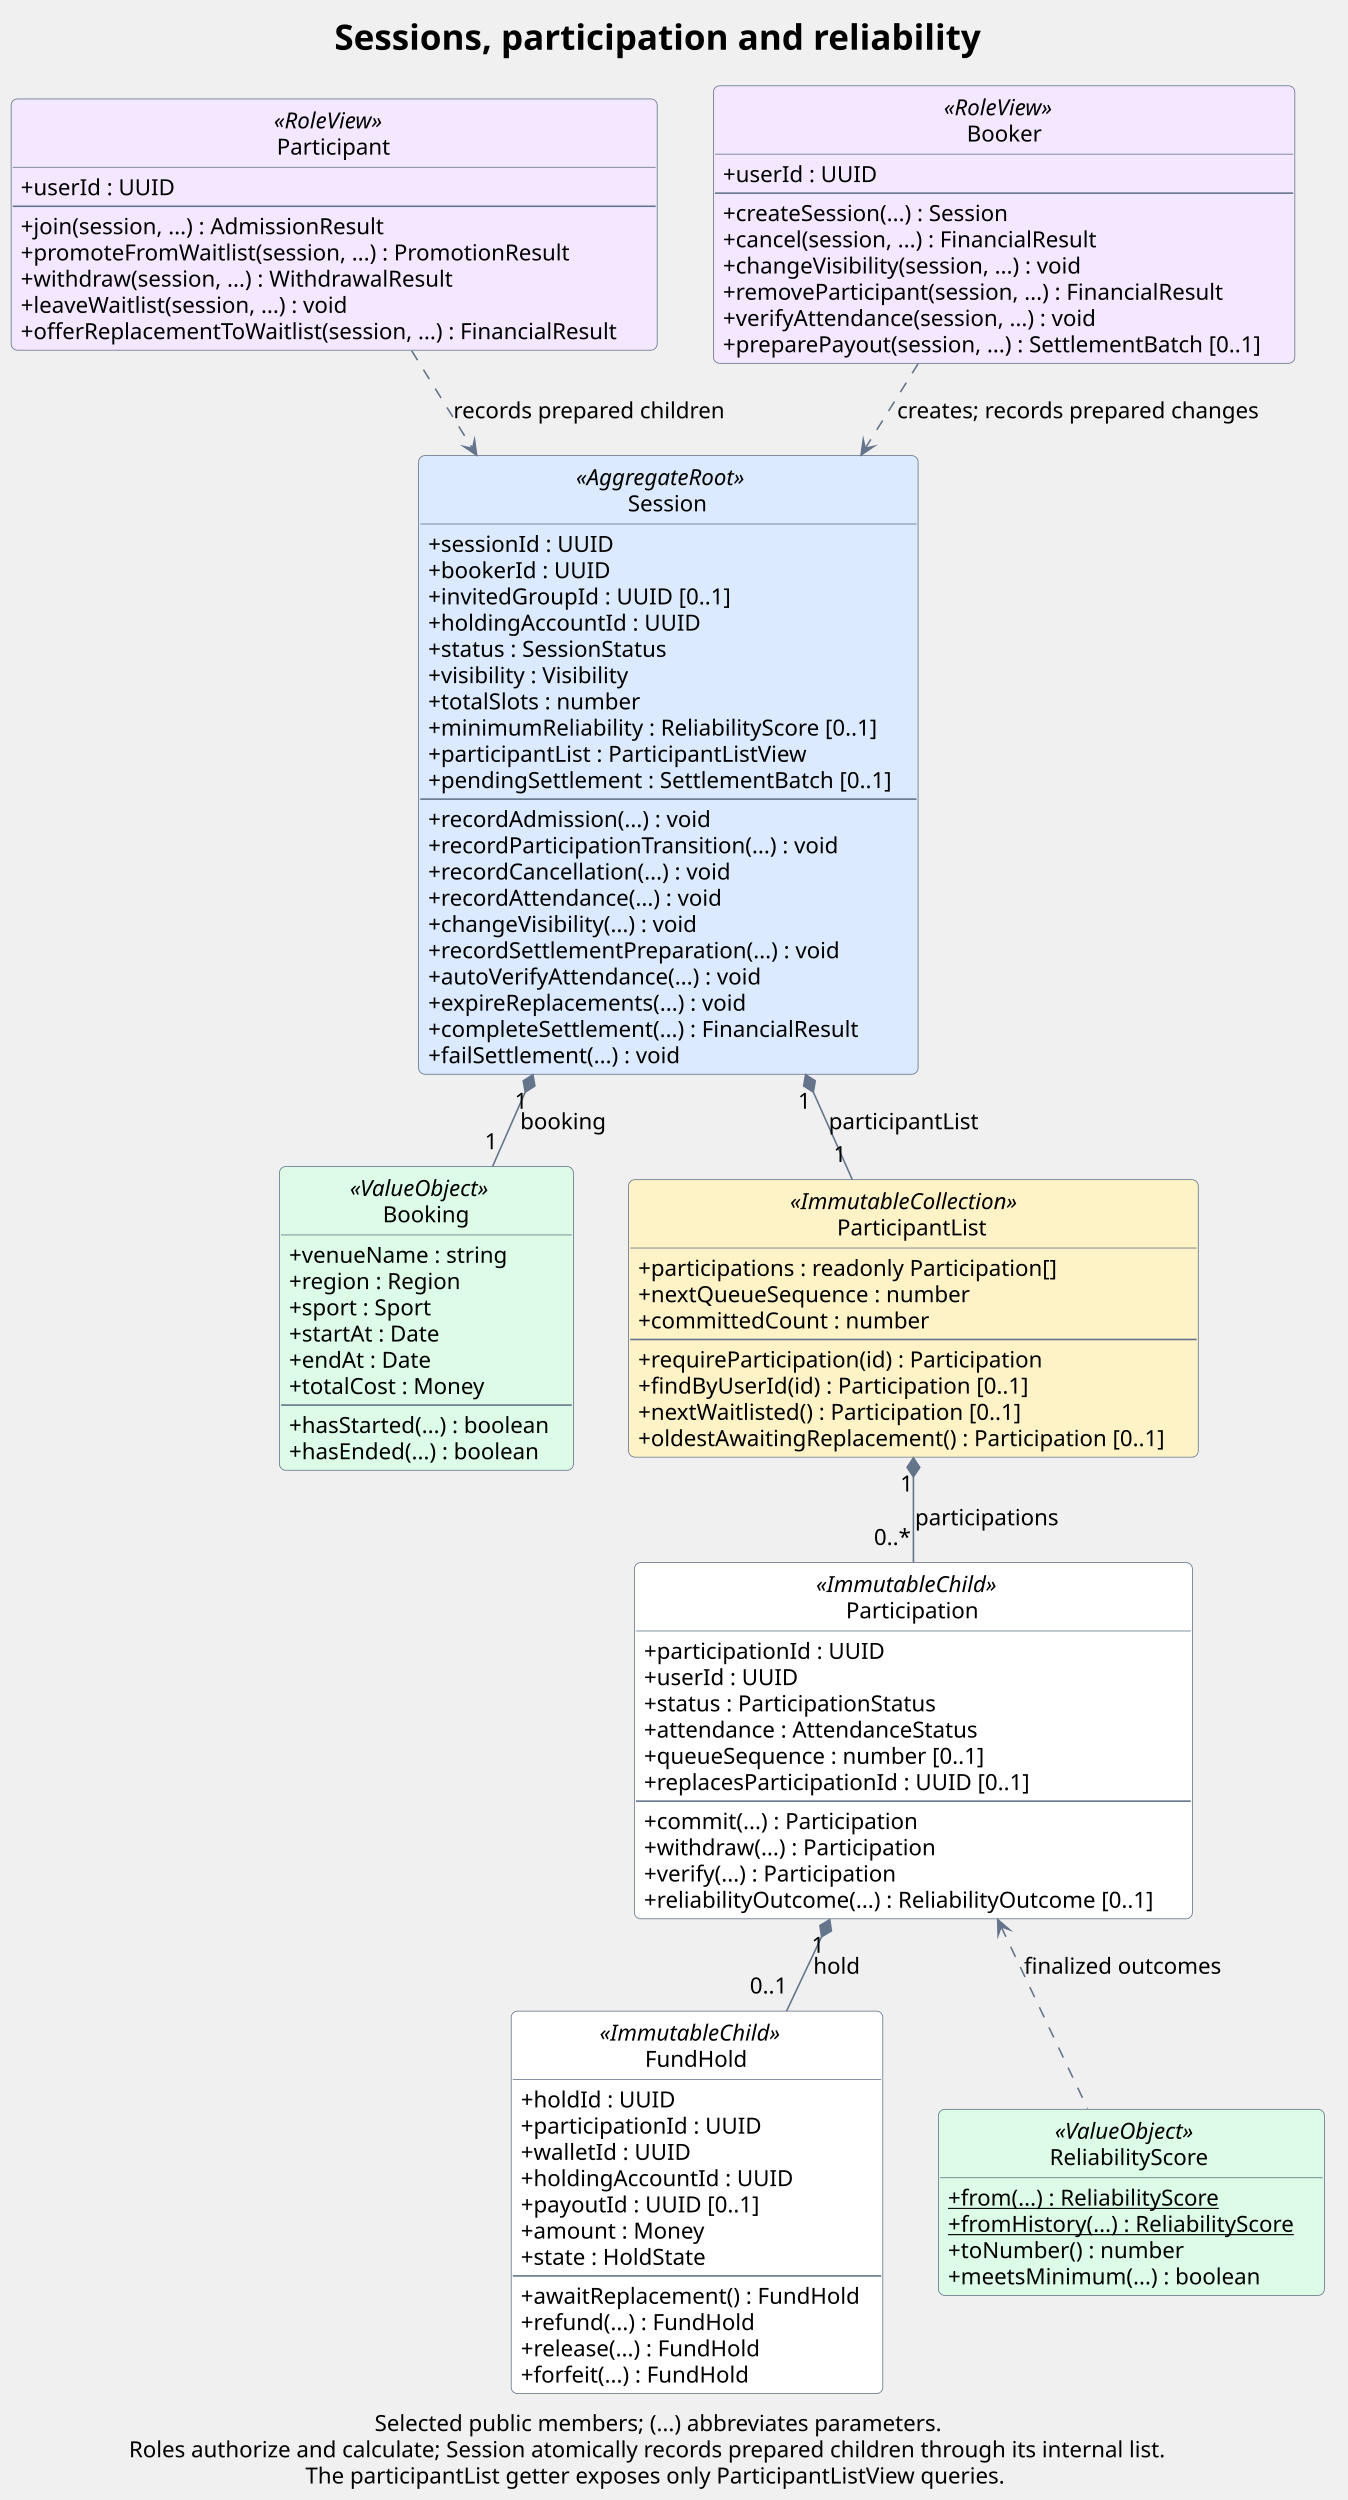
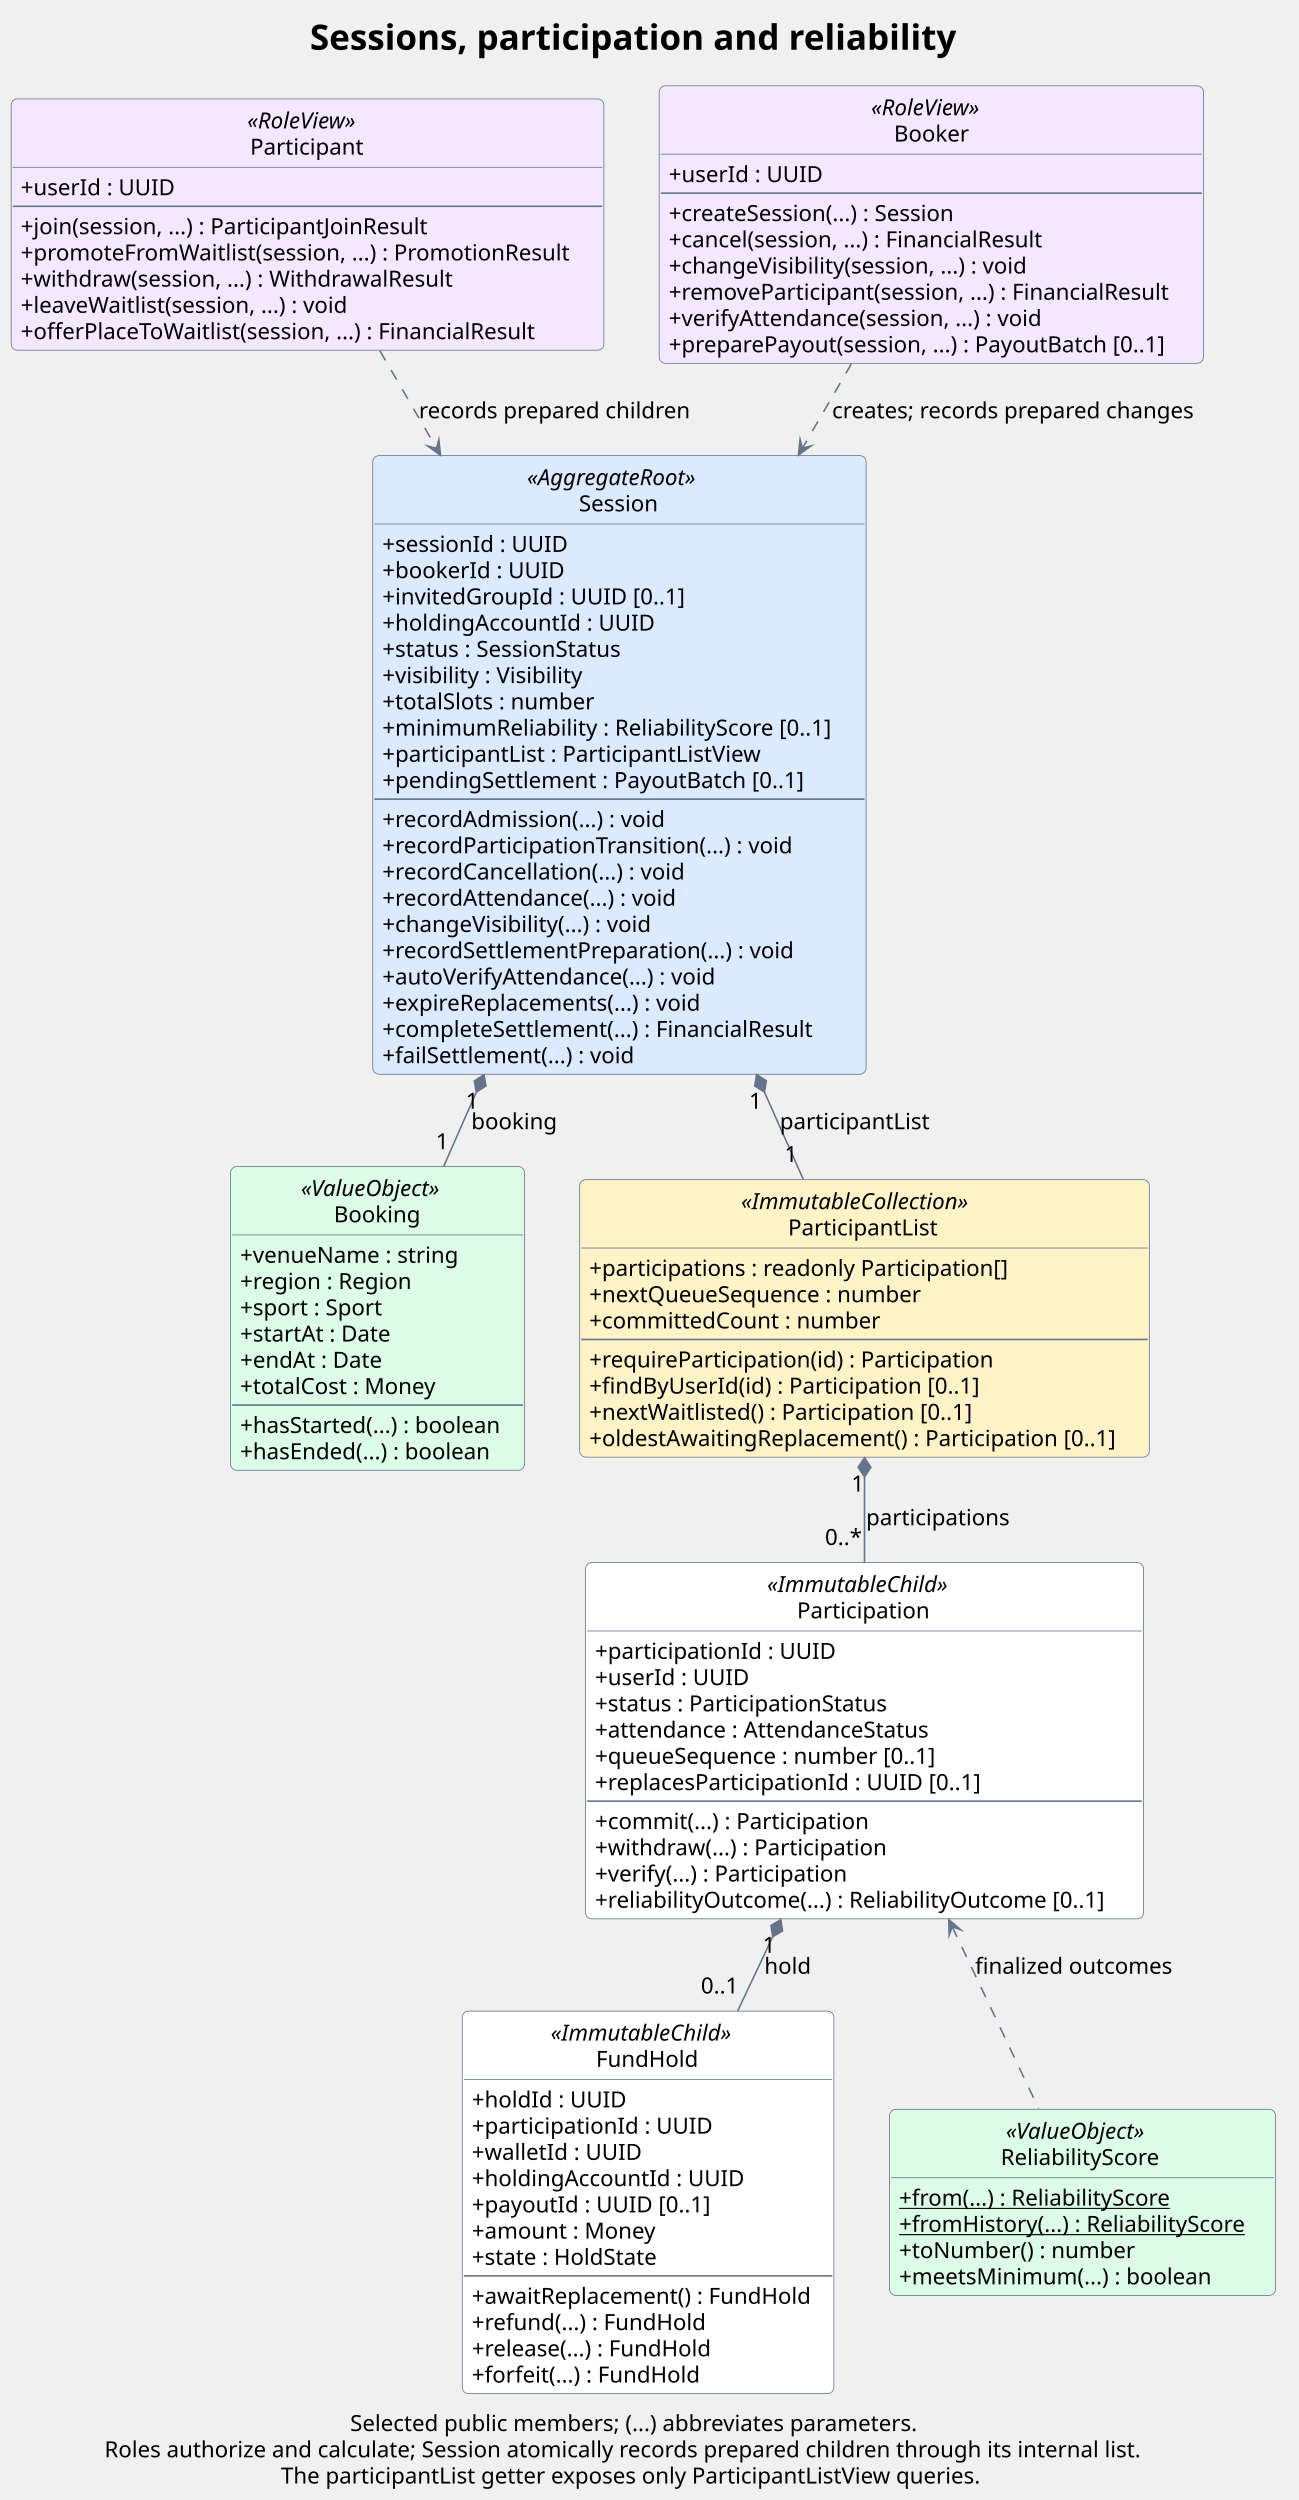
- <svg xmlns="http://www.w3.org/2000/svg" version="1.1" data-diagram-type="CLASS" style="width:847px;height:1571px;background:#FFFFFF;" width="847px" height="1571px" viewBox="0 0 847 1571" zoomAndPan="magnify" preserveAspectRatio="none" contentStyleType="text/css">
+ <svg xmlns="http://www.w3.org/2000/svg" version="1.1" data-diagram-type="CLASS" style="width:816px;height:1571px;background:#FFFFFF;" width="816px" height="1571px" viewBox="0 0 816 1571" zoomAndPan="magnify" preserveAspectRatio="none" contentStyleType="text/css">
  <defs />
  <g font-family="sans-serif" lengthAdjust="spacing">
    <g class="title" data-source-line="1">
-       <text x="210.114" y="31.27" fill="#000" font-size="22" textLength="420.02" font-weight="700">Sessions, participation and reliability</text>
+       <text x="194.744" y="31.27" fill="#000" font-size="22" textLength="420.02" font-weight="700">Sessions, participation and reliability</text>
    </g>
    <g class="entity" data-qualified-name="Session" id="ent0001" data-source-line="24">
-       <rect x="263.05" y="286.31" width="313.882" height="388.742" fill="#DBEAFE" style="stroke:#64748B;stroke-width:0.5;" rx="4" ry="4" />
-       <text x="361.94" y="304.845" fill="#000" font-size="14" textLength="116.102" font-style="italic">«AggregateRoot»</text>
-       <text x="394.517" y="321.334" fill="#000" font-size="14" textLength="50.948">Session</text>
-       <line x1="264.05" y1="329.287" x2="575.932" y2="329.287" style="stroke:#64748B;stroke-width:0.5;" />
-       <text x="269.05" y="346.822" fill="#000" font-size="14" textLength="121.728">+sessionId : UUID</text>
-       <text x="269.05" y="363.31" fill="#000" font-size="14" textLength="118.904">+bookerId : UUID</text>
-       <text x="269.05" y="379.798" fill="#000" font-size="14" textLength="199.104">+invitedGroupId : UUID [0..1]</text>
-       <text x="269.05" y="396.287" fill="#000" font-size="14" textLength="178.008">+holdingAccountId : UUID</text>
-       <text x="269.05" y="412.775" fill="#000" font-size="14" textLength="158.102">+status : SessionStatus</text>
-       <text x="269.05" y="429.263" fill="#000" font-size="14" textLength="138.284">+visibility : Visibility</text>
-       <text x="269.05" y="445.752" fill="#000" font-size="14" textLength="140.615">+totalSlots : number</text>
-       <text x="269.05" y="462.24" fill="#000" font-size="14" textLength="297.999">+minimumReliability : ReliabilityScore [0..1]</text>
-       <text x="269.05" y="478.728" fill="#000" font-size="14" textLength="249.382">+participantList : ParticipantListView</text>
-       <text x="269.05" y="495.216" fill="#000" font-size="14" textLength="301.882">+pendingSettlement : SettlementBatch [0..1]</text>
-       <line x1="264.05" y1="502.17" x2="575.932" y2="502.17" style="stroke:#64748B;stroke-width:1;" />
-       <text x="269.05" y="519.705" fill="#000" font-size="14" textLength="190.552">+recordAdmission(...) : void</text>
-       <text x="269.05" y="536.193" fill="#000" font-size="14" textLength="272.925">+recordParticipationTransition(...) : void</text>
-       <text x="269.05" y="552.681" fill="#000" font-size="14" textLength="202.829">+recordCancellation(...) : void</text>
-       <text x="269.05" y="569.17" fill="#000" font-size="14" textLength="196.178">+recordAttendance(...) : void</text>
-       <text x="269.05" y="585.658" fill="#000" font-size="14" textLength="182.212">+changeVisibility(...) : void</text>
-       <text x="269.05" y="602.146" fill="#000" font-size="14" textLength="269.65">+recordSettlementPreparation(...) : void</text>
-       <text x="269.05" y="618.634" fill="#000" font-size="14" textLength="221.785">+autoVerifyAttendance(...) : void</text>
-       <text x="269.05" y="635.123" fill="#000" font-size="14" textLength="212.434">+expireReplacements(...) : void</text>
-       <text x="269.05" y="651.611" fill="#000" font-size="14" textLength="283.22">+completeSettlement(...) : FinancialResult</text>
-       <text x="269.05" y="668.099" fill="#000" font-size="14" textLength="168.943">+failSettlement(...) : void</text>
+       <rect x="234.25" y="286.31" width="309.999" height="388.742" fill="#DBEAFE" style="stroke:#64748B;stroke-width:0.5;" rx="4" ry="4" />
+       <text x="331.199" y="304.845" fill="#000" font-size="14" textLength="116.102" font-style="italic">«AggregateRoot»</text>
+       <text x="363.775" y="321.334" fill="#000" font-size="14" textLength="50.948">Session</text>
+       <line x1="235.25" y1="329.287" x2="543.249" y2="329.287" style="stroke:#64748B;stroke-width:0.5;" />
+       <text x="240.25" y="346.822" fill="#000" font-size="14" textLength="121.728">+sessionId : UUID</text>
+       <text x="240.25" y="363.31" fill="#000" font-size="14" textLength="118.904">+bookerId : UUID</text>
+       <text x="240.25" y="379.798" fill="#000" font-size="14" textLength="199.104">+invitedGroupId : UUID [0..1]</text>
+       <text x="240.25" y="396.287" fill="#000" font-size="14" textLength="178.008">+holdingAccountId : UUID</text>
+       <text x="240.25" y="412.775" fill="#000" font-size="14" textLength="158.102">+status : SessionStatus</text>
+       <text x="240.25" y="429.263" fill="#000" font-size="14" textLength="138.284">+visibility : Visibility</text>
+       <text x="240.25" y="445.752" fill="#000" font-size="14" textLength="140.615">+totalSlots : number</text>
+       <text x="240.25" y="462.24" fill="#000" font-size="14" textLength="297.999">+minimumReliability : ReliabilityScore [0..1]</text>
+       <text x="240.25" y="478.728" fill="#000" font-size="14" textLength="249.382">+participantList : ParticipantListView</text>
+       <text x="240.25" y="495.216" fill="#000" font-size="14" textLength="274.736">+pendingSettlement : PayoutBatch [0..1]</text>
+       <line x1="235.25" y1="502.17" x2="543.249" y2="502.17" style="stroke:#64748B;stroke-width:1;" />
+       <text x="240.25" y="519.705" fill="#000" font-size="14" textLength="190.552">+recordAdmission(...) : void</text>
+       <text x="240.25" y="536.193" fill="#000" font-size="14" textLength="272.925">+recordParticipationTransition(...) : void</text>
+       <text x="240.25" y="552.681" fill="#000" font-size="14" textLength="202.829">+recordCancellation(...) : void</text>
+       <text x="240.25" y="569.17" fill="#000" font-size="14" textLength="196.178">+recordAttendance(...) : void</text>
+       <text x="240.25" y="585.658" fill="#000" font-size="14" textLength="182.212">+changeVisibility(...) : void</text>
+       <text x="240.25" y="602.146" fill="#000" font-size="14" textLength="269.65">+recordSettlementPreparation(...) : void</text>
+       <text x="240.25" y="618.634" fill="#000" font-size="14" textLength="221.785">+autoVerifyAttendance(...) : void</text>
+       <text x="240.25" y="635.123" fill="#000" font-size="14" textLength="212.434">+expireReplacements(...) : void</text>
+       <text x="240.25" y="651.611" fill="#000" font-size="14" textLength="283.22">+completeSettlement(...) : FinancialResult</text>
+       <text x="240.25" y="668.099" fill="#000" font-size="14" textLength="168.943">+failSettlement(...) : void</text>
    </g>
    <g class="entity" data-qualified-name="Participant" id="ent0002" data-source-line="48">
-       <rect x="7" y="62.16" width="405.976" height="157.906" fill="#F3E8FF" style="stroke:#64748B;stroke-width:0.5;" rx="4" ry="4" />
-       <text x="172.11" y="80.695" fill="#000" font-size="14" textLength="75.756" font-style="italic">«RoleView»</text>
-       <text x="173.904" y="97.184" fill="#000" font-size="14" textLength="72.167">Participant</text>
-       <line x1="8" y1="105.137" x2="411.976" y2="105.137" style="stroke:#64748B;stroke-width:0.5;" />
+       <rect x="7" y="62.16" width="372.493" height="157.906" fill="#F3E8FF" style="stroke:#64748B;stroke-width:0.5;" rx="4" ry="4" />
+       <text x="155.369" y="80.695" fill="#000" font-size="14" textLength="75.756" font-style="italic">«RoleView»</text>
+       <text x="157.163" y="97.184" fill="#000" font-size="14" textLength="72.167">Participant</text>
+       <line x1="8" y1="105.137" x2="378.493" y2="105.137" style="stroke:#64748B;stroke-width:0.5;" />
      <text x="13" y="122.672" fill="#000" font-size="14" textLength="100.536">+userId : UUID</text>
-       <line x1="8" y1="129.625" x2="411.976" y2="129.625" style="stroke:#64748B;stroke-width:1;" />
-       <text x="13" y="147.16" fill="#000" font-size="14" textLength="244.768">+join(session, ...) : AdmissionResult</text>
+       <line x1="8" y1="129.625" x2="378.493" y2="129.625" style="stroke:#64748B;stroke-width:1;" />
+       <text x="13" y="147.16" fill="#000" font-size="14" textLength="271.428">+join(session, ...) : ParticipantJoinResult</text>
      <text x="13" y="163.648" fill="#000" font-size="14" textLength="360.493">+promoteFromWaitlist(session, ...) : PromotionResult</text>
      <text x="13" y="180.137" fill="#000" font-size="14" textLength="284.58">+withdraw(session, ...) : WithdrawalResult</text>
      <text x="13" y="196.625" fill="#000" font-size="14" textLength="219.003">+leaveWaitlist(session, ...) : void</text>
-       <text x="13" y="213.113" fill="#000" font-size="14" textLength="393.976">+offerReplacementToWaitlist(session, ...) : FinancialResult</text>
+       <text x="13" y="213.113" fill="#000" font-size="14" textLength="341.455">+offerPlaceToWaitlist(session, ...) : FinancialResult</text>
    </g>
    <g class="entity" data-qualified-name="Booker" id="ent0003" data-source-line="58">
-       <rect x="448.3" y="53.91" width="365.37" height="174.395" fill="#F3E8FF" style="stroke:#64748B;stroke-width:0.5;" rx="4" ry="4" />
-       <text x="593.107" y="72.445" fill="#000" font-size="14" textLength="75.756" font-style="italic">«RoleView»</text>
-       <text x="607.504" y="88.934" fill="#000" font-size="14" textLength="46.963">Booker</text>
-       <line x1="449.3" y1="96.887" x2="812.67" y2="96.887" style="stroke:#64748B;stroke-width:0.5;" />
-       <text x="454.3" y="114.422" fill="#000" font-size="14" textLength="100.536">+userId : UUID</text>
-       <line x1="449.3" y1="121.375" x2="812.67" y2="121.375" style="stroke:#64748B;stroke-width:1;" />
-       <text x="454.3" y="138.91" fill="#000" font-size="14" textLength="190.176">+createSession(...) : Session</text>
-       <text x="454.3" y="155.398" fill="#000" font-size="14" textLength="250.243">+cancel(session, ...) : FinancialResult</text>
-       <text x="454.3" y="171.887" fill="#000" font-size="14" textLength="241.616">+changeVisibility(session, ...) : void</text>
-       <text x="454.3" y="188.375" fill="#000" font-size="14" textLength="330.046">+removeParticipant(session, ...) : FinancialResult</text>
-       <text x="454.3" y="204.863" fill="#000" font-size="14" textLength="249.026">+verifyAttendance(session, ...) : void</text>
-       <text x="454.3" y="221.352" fill="#000" font-size="14" textLength="353.37">+preparePayout(session, ...) : SettlementBatch [0..1]</text>
+       <rect x="414.22" y="53.91" width="342.046" height="174.395" fill="#F3E8FF" style="stroke:#64748B;stroke-width:0.5;" rx="4" ry="4" />
+       <text x="547.365" y="72.445" fill="#000" font-size="14" textLength="75.756" font-style="italic">«RoleView»</text>
+       <text x="561.762" y="88.934" fill="#000" font-size="14" textLength="46.963">Booker</text>
+       <line x1="415.22" y1="96.887" x2="755.266" y2="96.887" style="stroke:#64748B;stroke-width:0.5;" />
+       <text x="420.22" y="114.422" fill="#000" font-size="14" textLength="100.536">+userId : UUID</text>
+       <line x1="415.22" y1="121.375" x2="755.266" y2="121.375" style="stroke:#64748B;stroke-width:1;" />
+       <text x="420.22" y="138.91" fill="#000" font-size="14" textLength="190.176">+createSession(...) : Session</text>
+       <text x="420.22" y="155.398" fill="#000" font-size="14" textLength="250.243">+cancel(session, ...) : FinancialResult</text>
+       <text x="420.22" y="171.887" fill="#000" font-size="14" textLength="241.616">+changeVisibility(session, ...) : void</text>
+       <text x="420.22" y="188.375" fill="#000" font-size="14" textLength="330.046">+removeParticipant(session, ...) : FinancialResult</text>
+       <text x="420.22" y="204.863" fill="#000" font-size="14" textLength="249.026">+verifyAttendance(session, ...) : void</text>
+       <text x="420.22" y="221.352" fill="#000" font-size="14" textLength="326.225">+preparePayout(session, ...) : PayoutBatch [0..1]</text>
    </g>
    <g class="entity" data-qualified-name="Booking" id="ent0004" data-source-line="69">
-       <rect x="175.62" y="733.05" width="184.73" height="190.883" fill="#DCFCE7" style="stroke:#64748B;stroke-width:0.5;" rx="4" ry="4" />
-       <text x="219.864" y="751.585" fill="#000" font-size="14" textLength="96.243" font-style="italic">«ValueObject»</text>
-       <text x="240.536" y="768.074" fill="#000" font-size="14" textLength="54.899">Booking</text>
-       <line x1="176.62" y1="776.027" x2="359.35" y2="776.027" style="stroke:#64748B;stroke-width:0.5;" />
-       <text x="181.62" y="793.562" fill="#000" font-size="14" textLength="143.151">+venueName : string</text>
-       <text x="181.62" y="810.05" fill="#000" font-size="14" textLength="114.728">+region : Region</text>
-       <text x="181.62" y="826.538" fill="#000" font-size="14" textLength="95.847">+sport : Sport</text>
-       <text x="181.62" y="843.027" fill="#000" font-size="14" textLength="101.637">+startAt : Date</text>
-       <text x="181.62" y="859.515" fill="#000" font-size="14" textLength="95.867">+endAt : Date</text>
-       <text x="181.62" y="876.003" fill="#000" font-size="14" textLength="130.389">+totalCost : Money</text>
-       <line x1="176.62" y1="882.956" x2="359.35" y2="882.956" style="stroke:#64748B;stroke-width:1;" />
-       <text x="181.62" y="900.492" fill="#000" font-size="14" textLength="172.73">+hasStarted(...) : boolean</text>
-       <text x="181.62" y="916.98" fill="#000" font-size="14" textLength="166.346">+hasEnded(...) : boolean</text>
+       <rect x="144.88" y="733.05" width="184.73" height="190.883" fill="#DCFCE7" style="stroke:#64748B;stroke-width:0.5;" rx="4" ry="4" />
+       <text x="189.124" y="751.585" fill="#000" font-size="14" textLength="96.243" font-style="italic">«ValueObject»</text>
+       <text x="209.796" y="768.074" fill="#000" font-size="14" textLength="54.899">Booking</text>
+       <line x1="145.88" y1="776.027" x2="328.61" y2="776.027" style="stroke:#64748B;stroke-width:0.5;" />
+       <text x="150.88" y="793.562" fill="#000" font-size="14" textLength="143.151">+venueName : string</text>
+       <text x="150.88" y="810.05" fill="#000" font-size="14" textLength="114.728">+region : Region</text>
+       <text x="150.88" y="826.538" fill="#000" font-size="14" textLength="95.847">+sport : Sport</text>
+       <text x="150.88" y="843.027" fill="#000" font-size="14" textLength="101.637">+startAt : Date</text>
+       <text x="150.88" y="859.515" fill="#000" font-size="14" textLength="95.867">+endAt : Date</text>
+       <text x="150.88" y="876.003" fill="#000" font-size="14" textLength="130.389">+totalCost : Money</text>
+       <line x1="145.88" y1="882.956" x2="328.61" y2="882.956" style="stroke:#64748B;stroke-width:1;" />
+       <text x="150.88" y="900.492" fill="#000" font-size="14" textLength="172.73">+hasStarted(...) : boolean</text>
+       <text x="150.88" y="916.98" fill="#000" font-size="14" textLength="166.346">+hasEnded(...) : boolean</text>
    </g>
    <g class="entity" data-qualified-name="ParticipantList" id="ent0005" data-source-line="81">
-       <rect x="394.99" y="741.29" width="358.001" height="174.395" fill="#FEF3C7" style="stroke:#64748B;stroke-width:0.5;" rx="4" ry="4" />
-       <text x="496.45" y="759.825" fill="#000" font-size="14" textLength="155.08" font-style="italic">«ImmutableCollection»</text>
-       <text x="525.965" y="776.314" fill="#000" font-size="14" textLength="96.052">ParticipantList</text>
-       <line x1="395.99" y1="784.267" x2="751.991" y2="784.267" style="stroke:#64748B;stroke-width:0.5;" />
-       <text x="400.99" y="801.802" fill="#000" font-size="14" textLength="274.511">+participations : readonly Participation[]</text>
-       <text x="400.99" y="818.29" fill="#000" font-size="14" textLength="215.667">+nextQueueSequence : number</text>
-       <text x="400.99" y="834.778" fill="#000" font-size="14" textLength="191.146">+committedCount : number</text>
-       <line x1="395.99" y1="841.732" x2="751.991" y2="841.732" style="stroke:#64748B;stroke-width:1;" />
-       <text x="400.99" y="859.267" fill="#000" font-size="14" textLength="264.612">+requireParticipation(id) : Participation</text>
-       <text x="400.99" y="875.755" fill="#000" font-size="14" textLength="256.566">+findByUserId(id) : Participation [0..1]</text>
-       <text x="400.99" y="892.243" fill="#000" font-size="14" textLength="254.816">+nextWaitlisted() : Participation [0..1]</text>
-       <text x="400.99" y="908.732" fill="#000" font-size="14" textLength="346.001">+oldestAwaitingReplacement() : Participation [0..1]</text>
+       <rect x="364.25" y="741.29" width="358.001" height="174.395" fill="#FEF3C7" style="stroke:#64748B;stroke-width:0.5;" rx="4" ry="4" />
+       <text x="465.71" y="759.825" fill="#000" font-size="14" textLength="155.08" font-style="italic">«ImmutableCollection»</text>
+       <text x="495.225" y="776.314" fill="#000" font-size="14" textLength="96.052">ParticipantList</text>
+       <line x1="365.25" y1="784.267" x2="721.251" y2="784.267" style="stroke:#64748B;stroke-width:0.5;" />
+       <text x="370.25" y="801.802" fill="#000" font-size="14" textLength="274.511">+participations : readonly Participation[]</text>
+       <text x="370.25" y="818.29" fill="#000" font-size="14" textLength="215.667">+nextQueueSequence : number</text>
+       <text x="370.25" y="834.778" fill="#000" font-size="14" textLength="191.146">+committedCount : number</text>
+       <line x1="365.25" y1="841.732" x2="721.251" y2="841.732" style="stroke:#64748B;stroke-width:1;" />
+       <text x="370.25" y="859.267" fill="#000" font-size="14" textLength="264.612">+requireParticipation(id) : Participation</text>
+       <text x="370.25" y="875.755" fill="#000" font-size="14" textLength="256.566">+findByUserId(id) : Participation [0..1]</text>
+       <text x="370.25" y="892.243" fill="#000" font-size="14" textLength="254.816">+nextWaitlisted() : Participation [0..1]</text>
+       <text x="370.25" y="908.732" fill="#000" font-size="14" textLength="346.001">+oldestAwaitingReplacement() : Participation [0..1]</text>
    </g>
    <g class="entity" data-qualified-name="Participation" id="ent0006" data-source-line="92">
-       <rect x="398.67" y="981.93" width="350.632" height="223.859" fill="#FFF" style="stroke:#64748B;stroke-width:0.5;" rx="4" ry="4" />
-       <text x="512.767" y="1000.465" fill="#000" font-size="14" textLength="122.438" font-style="italic">«ImmutableChild»</text>
-       <text x="531.579" y="1016.954" fill="#000" font-size="14" textLength="84.813">Participation</text>
-       <line x1="399.67" y1="1024.907" x2="748.302" y2="1024.907" style="stroke:#64748B;stroke-width:0.5;" />
-       <text x="404.67" y="1042.442" fill="#000" font-size="14" textLength="157.069">+participationId : UUID</text>
-       <text x="404.67" y="1058.93" fill="#000" font-size="14" textLength="100.536">+userId : UUID</text>
-       <text x="404.67" y="1075.418" fill="#000" font-size="14" textLength="191.967">+status : ParticipationStatus</text>
-       <text x="404.67" y="1091.907" fill="#000" font-size="14" textLength="217.704">+attendance : AttendanceStatus</text>
-       <text x="404.67" y="1108.395" fill="#000" font-size="14" textLength="223.392">+queueSequence : number [0..1]</text>
-       <text x="404.67" y="1124.883" fill="#000" font-size="14" textLength="252.321">+replacesParticipationId : UUID [0..1]</text>
-       <line x1="399.67" y1="1131.836" x2="748.302" y2="1131.836" style="stroke:#64748B;stroke-width:1;" />
-       <text x="404.67" y="1149.372" fill="#000" font-size="14" textLength="182.82">+commit(...) : Participation</text>
-       <text x="404.67" y="1165.86" fill="#000" font-size="14" textLength="193.443">+withdraw(...) : Participation</text>
-       <text x="404.67" y="1182.348" fill="#000" font-size="14" textLength="168.909">+verify(...) : Participation</text>
-       <text x="404.67" y="1198.836" fill="#000" font-size="14" textLength="338.632">+reliabilityOutcome(...) : ReliabilityOutcome [0..1]</text>
+       <rect x="367.93" y="981.93" width="350.632" height="223.859" fill="#FFF" style="stroke:#64748B;stroke-width:0.5;" rx="4" ry="4" />
+       <text x="482.027" y="1000.465" fill="#000" font-size="14" textLength="122.438" font-style="italic">«ImmutableChild»</text>
+       <text x="500.839" y="1016.954" fill="#000" font-size="14" textLength="84.813">Participation</text>
+       <line x1="368.93" y1="1024.907" x2="717.562" y2="1024.907" style="stroke:#64748B;stroke-width:0.5;" />
+       <text x="373.93" y="1042.442" fill="#000" font-size="14" textLength="157.069">+participationId : UUID</text>
+       <text x="373.93" y="1058.93" fill="#000" font-size="14" textLength="100.536">+userId : UUID</text>
+       <text x="373.93" y="1075.418" fill="#000" font-size="14" textLength="191.967">+status : ParticipationStatus</text>
+       <text x="373.93" y="1091.907" fill="#000" font-size="14" textLength="217.704">+attendance : AttendanceStatus</text>
+       <text x="373.93" y="1108.395" fill="#000" font-size="14" textLength="223.392">+queueSequence : number [0..1]</text>
+       <text x="373.93" y="1124.883" fill="#000" font-size="14" textLength="252.321">+replacesParticipationId : UUID [0..1]</text>
+       <line x1="368.93" y1="1131.836" x2="717.562" y2="1131.836" style="stroke:#64748B;stroke-width:1;" />
+       <text x="373.93" y="1149.372" fill="#000" font-size="14" textLength="182.82">+commit(...) : Participation</text>
+       <text x="373.93" y="1165.86" fill="#000" font-size="14" textLength="193.443">+withdraw(...) : Participation</text>
+       <text x="373.93" y="1182.348" fill="#000" font-size="14" textLength="168.909">+verify(...) : Participation</text>
+       <text x="373.93" y="1198.836" fill="#000" font-size="14" textLength="338.632">+reliabilityOutcome(...) : ReliabilityOutcome [0..1]</text>
    </g>
    <g class="entity" data-qualified-name="FundHold" id="ent0007" data-source-line="106">
-       <rect x="321.24" y="1263.79" width="233.505" height="240.348" fill="#FFF" style="stroke:#64748B;stroke-width:0.5;" rx="4" ry="4" />
-       <text x="376.773" y="1282.325" fill="#000" font-size="14" textLength="122.438" font-style="italic">«ImmutableChild»</text>
-       <text x="405.272" y="1298.814" fill="#000" font-size="14" textLength="65.44">FundHold</text>
-       <line x1="322.24" y1="1306.767" x2="553.745" y2="1306.767" style="stroke:#64748B;stroke-width:0.5;" />
-       <text x="327.24" y="1324.302" fill="#000" font-size="14" textLength="101.329">+holdId : UUID</text>
-       <text x="327.24" y="1340.79" fill="#000" font-size="14" textLength="157.069">+participationId : UUID</text>
-       <text x="327.24" y="1357.278" fill="#000" font-size="14" textLength="110.831">+walletId : UUID</text>
-       <text x="327.24" y="1373.767" fill="#000" font-size="14" textLength="178.008">+holdingAccountId : UUID</text>
-       <text x="327.24" y="1390.255" fill="#000" font-size="14" textLength="157.664">+payoutId : UUID [0..1]</text>
-       <text x="327.24" y="1406.743" fill="#000" font-size="14" textLength="120.894">+amount : Money</text>
-       <text x="327.24" y="1423.232" fill="#000" font-size="14" textLength="122.849">+state : HoldState</text>
-       <line x1="322.24" y1="1430.185" x2="553.745" y2="1430.185" style="stroke:#64748B;stroke-width:1;" />
-       <text x="327.24" y="1447.72" fill="#000" font-size="14" textLength="221.505">+awaitReplacement() : FundHold</text>
-       <text x="327.24" y="1464.208" fill="#000" font-size="14" textLength="157.117">+refund(...) : FundHold</text>
-       <text x="327.24" y="1480.696" fill="#000" font-size="14" textLength="160.296">+release(...) : FundHold</text>
-       <text x="327.24" y="1497.185" fill="#000" font-size="14" textLength="153.959">+forfeit(...) : FundHold</text>
+       <rect x="290.49" y="1263.79" width="233.505" height="240.348" fill="#FFF" style="stroke:#64748B;stroke-width:0.5;" rx="4" ry="4" />
+       <text x="346.023" y="1282.325" fill="#000" font-size="14" textLength="122.438" font-style="italic">«ImmutableChild»</text>
+       <text x="374.522" y="1298.814" fill="#000" font-size="14" textLength="65.44">FundHold</text>
+       <line x1="291.49" y1="1306.767" x2="522.995" y2="1306.767" style="stroke:#64748B;stroke-width:0.5;" />
+       <text x="296.49" y="1324.302" fill="#000" font-size="14" textLength="101.329">+holdId : UUID</text>
+       <text x="296.49" y="1340.79" fill="#000" font-size="14" textLength="157.069">+participationId : UUID</text>
+       <text x="296.49" y="1357.278" fill="#000" font-size="14" textLength="110.831">+walletId : UUID</text>
+       <text x="296.49" y="1373.767" fill="#000" font-size="14" textLength="178.008">+holdingAccountId : UUID</text>
+       <text x="296.49" y="1390.255" fill="#000" font-size="14" textLength="157.664">+payoutId : UUID [0..1]</text>
+       <text x="296.49" y="1406.743" fill="#000" font-size="14" textLength="120.894">+amount : Money</text>
+       <text x="296.49" y="1423.232" fill="#000" font-size="14" textLength="122.849">+state : HoldState</text>
+       <line x1="291.49" y1="1430.185" x2="522.995" y2="1430.185" style="stroke:#64748B;stroke-width:1;" />
+       <text x="296.49" y="1447.72" fill="#000" font-size="14" textLength="221.505">+awaitReplacement() : FundHold</text>
+       <text x="296.49" y="1464.208" fill="#000" font-size="14" textLength="157.117">+refund(...) : FundHold</text>
+       <text x="296.49" y="1480.696" fill="#000" font-size="14" textLength="160.296">+release(...) : FundHold</text>
+       <text x="296.49" y="1497.185" fill="#000" font-size="14" textLength="153.959">+forfeit(...) : FundHold</text>
    </g>
    <g class="entity" data-qualified-name="ReliabilityScore" id="ent0008" data-source-line="121">
-       <rect x="589.72" y="1325.5" width="242.528" height="116.93" fill="#DCFCE7" style="stroke:#64748B;stroke-width:0.5;" rx="4" ry="4" />
-       <text x="662.863" y="1344.035" fill="#000" font-size="14" textLength="96.243" font-style="italic">«ValueObject»</text>
-       <text x="659.574" y="1360.524" fill="#000" font-size="14" textLength="102.819">ReliabilityScore</text>
-       <line x1="590.72" y1="1368.477" x2="831.248" y2="1368.477" style="stroke:#64748B;stroke-width:0.5;" />
-       <text x="595.72" y="1386.012" fill="#000" font-size="14" textLength="182.178" text-decoration="underline">+from(...) : ReliabilityScore</text>
-       <text x="595.72" y="1402.5" fill="#000" font-size="14" textLength="230.528" text-decoration="underline">+fromHistory(...) : ReliabilityScore</text>
-       <text x="595.72" y="1418.988" fill="#000" font-size="14" textLength="154.588">+toNumber() : number</text>
-       <text x="595.72" y="1435.477" fill="#000" font-size="14" textLength="205.803">+meetsMinimum(...) : boolean</text>
+       <rect x="558.98" y="1325.5" width="242.528" height="116.93" fill="#DCFCE7" style="stroke:#64748B;stroke-width:0.5;" rx="4" ry="4" />
+       <text x="632.123" y="1344.035" fill="#000" font-size="14" textLength="96.243" font-style="italic">«ValueObject»</text>
+       <text x="628.834" y="1360.524" fill="#000" font-size="14" textLength="102.819">ReliabilityScore</text>
+       <line x1="559.98" y1="1368.477" x2="800.508" y2="1368.477" style="stroke:#64748B;stroke-width:0.5;" />
+       <text x="564.98" y="1386.012" fill="#000" font-size="14" textLength="182.178" text-decoration="underline">+from(...) : ReliabilityScore</text>
+       <text x="564.98" y="1402.5" fill="#000" font-size="14" textLength="230.528" text-decoration="underline">+fromHistory(...) : ReliabilityScore</text>
+       <text x="564.98" y="1418.988" fill="#000" font-size="14" textLength="154.588">+toNumber() : number</text>
+       <text x="564.98" y="1435.477" fill="#000" font-size="14" textLength="205.803">+meetsMinimum(...) : boolean</text>
    </g>
    <g class="link" data-entity-1="ent0001" data-entity-2="ent0004" id="lnk9" data-source-line="128" data-link-type="composition">
-       <path d="M330.052,686.296 C321.302,706.206 317.54,714.76 309.59,732.85" style="stroke:#64748B;stroke-width:1;" fill="none" id="Session-backto-Booking" codeLine="128" />
-       <polygon points="334.88,675.31,328.804,679.194,330.052,686.296,336.128,682.412,334.88,675.31" fill="#64748B" style="stroke:#64748B;stroke-width:1;stroke-linejoin:miter;stroke-miterlimit:10;" />
-       <text x="326.9" y="709.585" fill="#000" font-size="14" textLength="55.658">booking</text>
-       <text x="323.416" y="696.77" fill="#000" font-size="14">1</text>
-       <text x="304.621" y="722.146" fill="#000" font-size="14">1</text>
+       <path d="M299.312,686.296 C290.562,706.206 286.8,714.76 278.85,732.85" style="stroke:#64748B;stroke-width:1;" fill="none" id="Session-backto-Booking" codeLine="128" />
+       <polygon points="304.14,675.31,298.064,679.194,299.312,686.296,305.388,682.412,304.14,675.31" fill="#64748B" style="stroke:#64748B;stroke-width:1;stroke-linejoin:miter;stroke-miterlimit:10;" />
+       <text x="296.16" y="709.585" fill="#000" font-size="14" textLength="55.658">booking</text>
+       <text x="292.676" y="696.77" fill="#000" font-size="14">1</text>
+       <text x="273.881" y="722.146" fill="#000" font-size="14">1</text>
    </g>
    <g class="link" data-entity-1="ent0002" data-entity-2="ent0001" id="lnk10" data-source-line="129" data-link-type="dependency">
-       <path d="M258.69,220.4 C271.17,240.47 282.519,258.704 296.899,281.824" style="stroke:#64748B;stroke-width:1;stroke-dasharray:7,7;" fill="none" id="Participant-to-Session" codeLine="129" />
-       <polygon points="299.54,286.07,298.183,276.315,296.899,281.824,291.39,280.54,299.54,286.07" fill="#64748B" style="stroke:#64748B;stroke-width:1;stroke-linejoin:miter;stroke-miterlimit:10;" />
-       <text x="284.91" y="262.845" fill="#000" font-size="14" textLength="176.039">records prepared children</text>
+       <path d="M238.71,220.4 C250.35,240.47 260.9,258.626 274.32,281.746" style="stroke:#64748B;stroke-width:1;stroke-dasharray:7,7;" fill="none" id="Participant-to-Session" codeLine="129" />
+       <polygon points="276.83,286.07,275.771,276.278,274.32,281.746,268.852,280.294,276.83,286.07" fill="#64748B" style="stroke:#64748B;stroke-width:1;stroke-linejoin:miter;stroke-miterlimit:10;" />
+       <text x="263.24" y="262.845" fill="#000" font-size="14" textLength="176.039">records prepared children</text>
    </g>
    <g class="link" data-entity-1="ent0003" data-entity-2="ent0001" id="lnk11" data-source-line="130" data-link-type="dependency">
-       <path d="M576.92,228.6 C565.75,246.48 556.21,261.74 543.72,281.72" style="stroke:#64748B;stroke-width:1;stroke-dasharray:7,7;" fill="none" id="Booker-to-Session" codeLine="130" />
-       <polygon points="541.07,285.96,549.232,280.449,543.72,281.72,542.449,276.208,541.07,285.96" fill="#64748B" style="stroke:#64748B;stroke-width:1;stroke-linejoin:miter;stroke-miterlimit:10;" />
-       <text x="563.74" y="262.845" fill="#000" font-size="14" textLength="234.466">creates; records prepared changes</text>
+       <path d="M535.03,228.6 C524.65,246.48 515.83,261.656 504.23,281.636" style="stroke:#64748B;stroke-width:1;stroke-dasharray:7,7;" fill="none" id="Booker-to-Session" codeLine="130" />
+       <polygon points="501.72,285.96,509.698,280.185,504.23,281.636,502.78,276.168,501.72,285.96" fill="#64748B" style="stroke:#64748B;stroke-width:1;stroke-linejoin:miter;stroke-miterlimit:10;" />
+       <text x="522.85" y="262.845" fill="#000" font-size="14" textLength="234.466">creates; records prepared changes</text>
    </g>
    <g class="link" data-entity-1="ent0001" data-entity-2="ent0005" id="lnk12" data-source-line="131" data-link-type="composition">
-       <path d="M511.101,686.273 C521.341,709.273 526.48,720.81 535.54,741.15" style="stroke:#64748B;stroke-width:1;" fill="none" id="Session-backto-ParticipantList" codeLine="131" />
-       <polygon points="506.22,675.31,505.006,682.418,511.101,686.273,512.315,679.165,506.22,675.31" fill="#64748B" style="stroke:#64748B;stroke-width:1;stroke-linejoin:miter;stroke-miterlimit:10;" />
-       <text x="520.78" y="709.585" fill="#000" font-size="14" textLength="97.125">participantList</text>
-       <text x="501.449" y="696.77" fill="#000" font-size="14">1</text>
-       <text x="523.797" y="730.216" fill="#000" font-size="14">1</text>
+       <path d="M480.361,686.273 C490.601,709.273 495.74,720.81 504.8,741.15" style="stroke:#64748B;stroke-width:1;" fill="none" id="Session-backto-ParticipantList" codeLine="131" />
+       <polygon points="475.48,675.31,474.266,682.418,480.361,686.273,481.575,679.165,475.48,675.31" fill="#64748B" style="stroke:#64748B;stroke-width:1;stroke-linejoin:miter;stroke-miterlimit:10;" />
+       <text x="490.04" y="709.585" fill="#000" font-size="14" textLength="97.125">participantList</text>
+       <text x="470.709" y="696.77" fill="#000" font-size="14">1</text>
+       <text x="493.057" y="730.216" fill="#000" font-size="14">1</text>
    </g>
    <g class="link" data-entity-1="ent0005" data-entity-2="ent0006" id="lnk13" data-source-line="132" data-link-type="composition">
-       <path d="M573.99,928.09 C573.99,949.08 573.99,959.81 573.99,981.76" style="stroke:#64748B;stroke-width:1;" fill="none" id="ParticipantList-backto-Participation" codeLine="132" />
-       <polygon points="573.99,916.09,569.99,922.09,573.99,928.09,577.99,922.09,573.99,916.09" fill="#64748B" style="stroke:#64748B;stroke-width:1;stroke-linejoin:miter;stroke-miterlimit:10;" />
-       <text x="574.99" y="958.465" fill="#000" font-size="14" textLength="93.023">participations</text>
-       <text x="565.705" y="937.263" fill="#000" font-size="14">1</text>
-       <text x="549.163" y="970.868" fill="#000" font-size="14" textLength="24.459">0..*</text>
+       <path d="M543.25,928.09 C543.25,949.08 543.25,959.81 543.25,981.76" style="stroke:#64748B;stroke-width:1;" fill="none" id="ParticipantList-backto-Participation" codeLine="132" />
+       <polygon points="543.25,916.09,539.25,922.09,543.25,928.09,547.25,922.09,543.25,916.09" fill="#64748B" style="stroke:#64748B;stroke-width:1;stroke-linejoin:miter;stroke-miterlimit:10;" />
+       <text x="544.25" y="958.465" fill="#000" font-size="14" textLength="93.023">participations</text>
+       <text x="534.965" y="937.263" fill="#000" font-size="14">1</text>
+       <text x="518.423" y="970.868" fill="#000" font-size="14" textLength="24.459">0..*</text>
    </g>
    <g class="link" data-entity-1="ent0006" data-entity-2="ent0007" id="lnk14" data-source-line="133" data-link-type="composition">
-       <path d="M516.284,1217.1 C507.384,1235.94 503.25,1244.72 494.26,1263.76" style="stroke:#64748B;stroke-width:1;" fill="none" id="Participation-backto-FundHold" codeLine="133" />
-       <polygon points="521.41,1206.25,515.23,1209.967,516.284,1217.1,522.464,1213.384,521.41,1206.25" fill="#64748B" style="stroke:#64748B;stroke-width:1;stroke-linejoin:miter;stroke-miterlimit:10;" />
-       <text x="511.07" y="1240.325" fill="#000" font-size="14" textLength="30.146">hold</text>
-       <text x="509.988" y="1227.136" fill="#000" font-size="14">1</text>
-       <text x="471.186" y="1252.698" fill="#000" font-size="14" textLength="26.564">0..1</text>
+       <path d="M485.544,1217.1 C476.644,1235.94 472.5,1244.72 463.52,1263.76" style="stroke:#64748B;stroke-width:1;" fill="none" id="Participation-backto-FundHold" codeLine="133" />
+       <polygon points="490.67,1206.25,484.49,1209.967,485.544,1217.1,491.724,1213.384,490.67,1206.25" fill="#64748B" style="stroke:#64748B;stroke-width:1;stroke-linejoin:miter;stroke-miterlimit:10;" />
+       <text x="480.32" y="1240.325" fill="#000" font-size="14" textLength="30.146">hold</text>
+       <text x="479.248" y="1227.136" fill="#000" font-size="14">1</text>
+       <text x="440.447" y="1252.698" fill="#000" font-size="14" textLength="26.564">0..1</text>
    </g>
    <g class="link" data-entity-1="ent0006" data-entity-2="ent0008" id="lnk16" data-source-line="134" data-link-type="dependency">
-       <path d="M629.107,1210.766 C648.377,1251.306 667.24,1290.97 683.43,1325.01" style="stroke:#64748B;stroke-width:1;stroke-dasharray:7,7;" fill="none" id="Participation-backto-ReliabilityScore" codeLine="134" />
-       <polygon points="626.96,1206.25,627.211,1216.096,629.107,1210.766,634.436,1212.661,626.96,1206.25" fill="#64748B" style="stroke:#64748B;stroke-width:1;stroke-linejoin:miter;stroke-miterlimit:10;" />
-       <text x="643.49" y="1240.325" fill="#000" font-size="14" textLength="129.076">finalized outcomes</text>
+       <path d="M598.357,1210.766 C617.637,1251.306 636.5,1290.97 652.69,1325.01" style="stroke:#64748B;stroke-width:1;stroke-dasharray:7,7;" fill="none" id="Participation-backto-ReliabilityScore" codeLine="134" />
+       <polygon points="596.21,1206.25,596.463,1216.096,598.357,1210.766,603.688,1212.66,596.21,1206.25" fill="#64748B" style="stroke:#64748B;stroke-width:1;stroke-linejoin:miter;stroke-miterlimit:10;" />
+       <text x="612.75" y="1240.325" fill="#000" font-size="14" textLength="129.076">finalized outcomes</text>
    </g>
    <g class="caption" data-source-line="138">
-       <text x="235.397" y="1527.673" fill="#000" font-size="14" textLength="369.455">Selected public members; (...) abbreviates parameters.</text>
-       <text x="81.031" y="1544.161" fill="#000" font-size="14" textLength="678.187">Roles authorize and calculate; Session atomically records prepared children through its internal list.</text>
-       <text x="191.937" y="1560.65" fill="#000" font-size="14" textLength="456.374">The participantList getter exposes only ParticipantListView queries.</text>
+       <text x="220.027" y="1527.673" fill="#000" font-size="14" textLength="369.455">Selected public members; (...) abbreviates parameters.</text>
+       <text x="65.661" y="1544.161" fill="#000" font-size="14" textLength="678.187">Roles authorize and calculate; Session atomically records prepared children through its internal list.</text>
+       <text x="176.567" y="1560.65" fill="#000" font-size="14" textLength="456.374">The participantList getter exposes only ParticipantListView queries.</text>
    </g>
  </g>
</svg>
